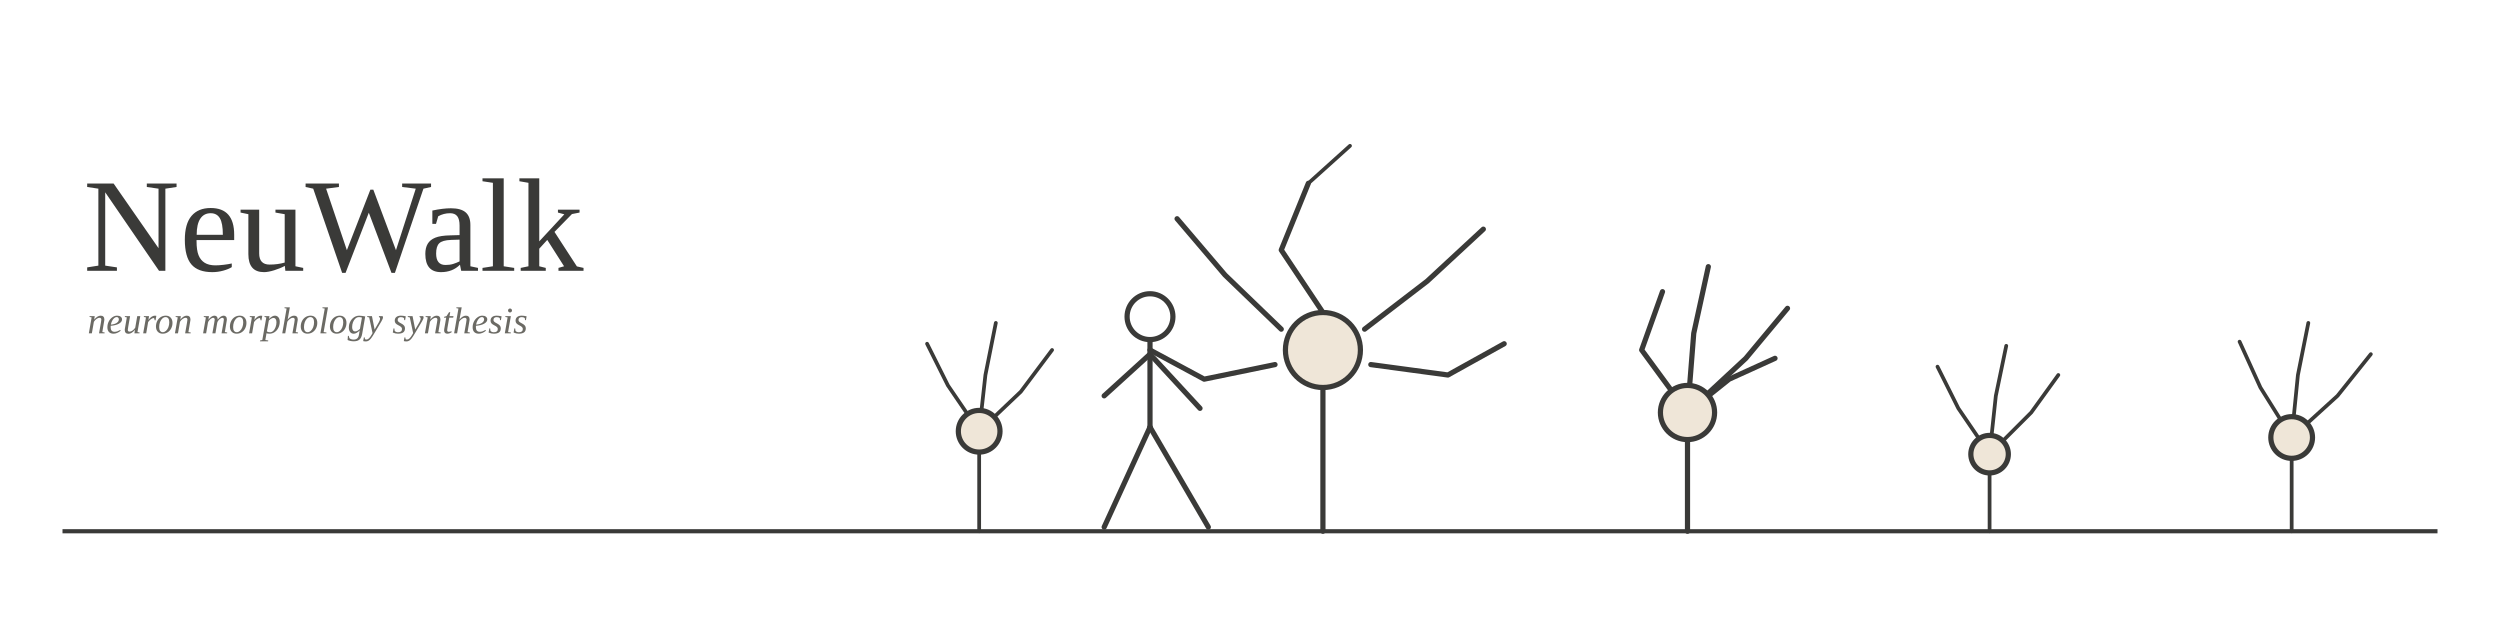
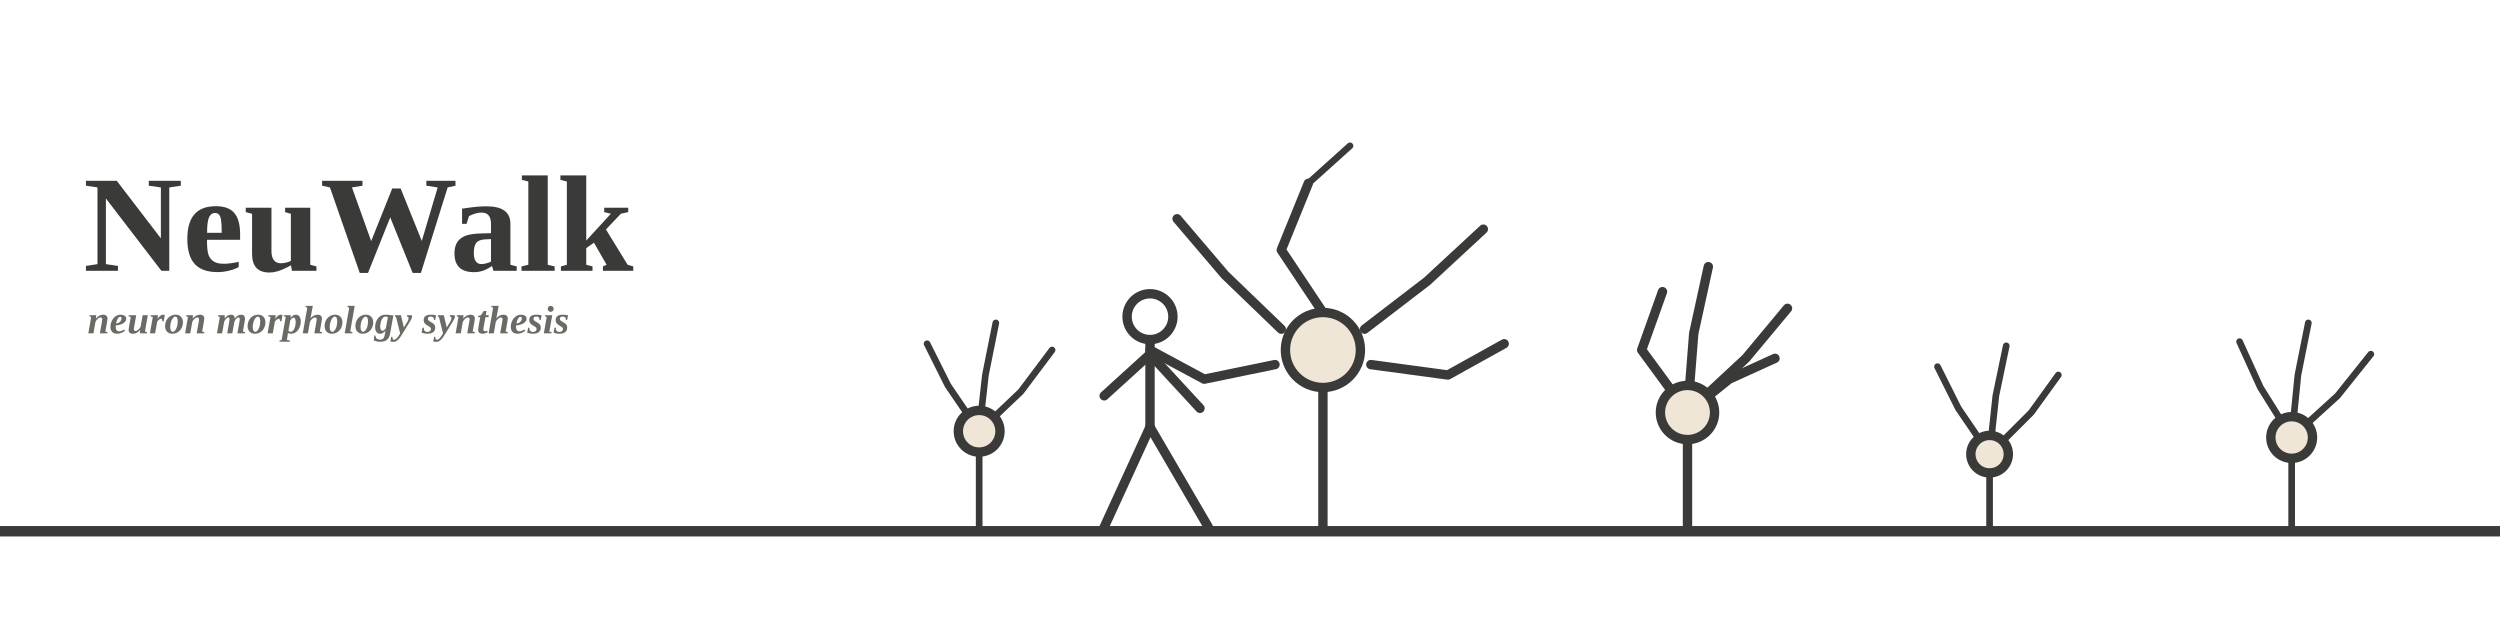
<svg xmlns="http://www.w3.org/2000/svg" width="1200" height="300" viewBox="0 0 1200 300" role="img">
  <defs>
    <style>
-   .ink { fill: none; stroke: #3A3A38; stroke-width: 2.5; stroke-linecap: round; stroke-linejoin: round; }
-   .ink-thin { fill: none; stroke: #3A3A38; stroke-width: 1.8; stroke-linecap: round; stroke-linejoin: round; }
-   .soma { fill: #EFE6D8; stroke: #3A3A38; stroke-width: 2.5; }
-   .ground { stroke: #3A3A38; stroke-width: 2; }
-   .title { fill: #3A3A38; font-family: Georgia, 'Times New Roman', serif; font-size: 64px; }
-   .tagline { fill: #6B6A64; font-family: Georgia, 'Times New Roman', serif; font-size: 18px; font-style: italic; }
+   .ink { fill: none; stroke: #3A3A38; stroke-width: 4.5; stroke-linecap: round; stroke-linejoin: round; }
+   .ink-thin { fill: none; stroke: #3A3A38; stroke-width: 3.2; stroke-linecap: round; stroke-linejoin: round; }
+   .soma { fill: #EFE6D8; stroke: #3A3A38; stroke-width: 4.5; }
+   .ground { stroke: #3A3A38; stroke-width: 5; }
+   .title { fill: #3A3A38; font-family: Georgia, 'Times New Roman', serif; font-size: 66px; font-weight: bold; }
+   .tagline { fill: #6B6A64; font-family: Georgia, 'Times New Roman', serif; font-size: 19px; font-style: italic; font-weight: bold; }
  @media (prefers-color-scheme: dark) {
    .ink, .ink-thin, .ground { stroke: #D8D4C8; }
    .soma { fill: #4A4640; stroke: #D8D4C8; }
    .title { fill: #EDEAE2; }
    .tagline { fill: #ADAA9F; }
  }
</style>
  </defs>
  <text class="title" x="40" y="130">NeuWalk</text>
  <text class="tagline" x="42" y="160">neuron morphology synthesis</text>
-   <line class="ground" x1="30" y1="255" x2="1170" y2="255" />
+   <line class="ground" x1="0" y1="255" x2="1200" y2="255" />
  <line class="ink-thin" x1="470" y1="255" x2="470" y2="207" />
  <path class="ink-thin" d="M470,207 L455,185 L445,165" />
  <path class="ink-thin" d="M470,207 L473,180 L478,155" />
  <path class="ink-thin" d="M470,207 L490,188 L505,168" />
  <circle class="soma" cx="470" cy="207" r="10" />
  <circle class="ink" cx="552" cy="152" r="11" />
  <line class="ink" x1="552" y1="163" x2="552" y2="205" />
  <line class="ink" x1="552" y1="170" x2="530" y2="190" />
  <line class="ink" x1="552" y1="170" x2="576" y2="196" />
  <line class="ink" x1="552" y1="205" x2="530" y2="253" />
  <line class="ink" x1="552" y1="205" x2="580" y2="253" />
  <line class="ink" x1="635" y1="255" x2="635" y2="168" />
  <path class="ink" d="M635,150 L615,120 L628,88" />
  <path class="ink-thin" d="M628,88 L648,70" />
  <path class="ink" d="M655,158 L685,135 L712,110" />
  <path class="ink" d="M658,175 L695,180 L722,165" />
  <path class="ink" d="M612,175 L578,182 L552,168" />
  <path class="ink" d="M615,158 L588,132 L565,105" />
  <circle class="soma" cx="635" cy="168" r="18" />
  <line class="ink" x1="810" y1="255" x2="810" y2="198" />
  <path class="ink" d="M810,198 L788,168 L798,140" />
  <path class="ink" d="M810,198 L813,160 L820,128" />
  <path class="ink" d="M810,198 L838,172 L858,148" />
  <path class="ink" d="M810,198 L830,182 L852,172" />
  <circle class="soma" cx="810" cy="198" r="13" />
  <line class="ink-thin" x1="955" y1="255" x2="955" y2="218" />
  <path class="ink-thin" d="M955,218 L940,196 L930,176" />
  <path class="ink-thin" d="M955,218 L958,190 L963,166" />
  <path class="ink-thin" d="M955,218 L975,198 L988,180" />
  <circle class="soma" cx="955" cy="218" r="9" />
  <line class="ink-thin" x1="1100" y1="255" x2="1100" y2="210" />
  <path class="ink-thin" d="M1100,210 L1085,186 L1075,164" />
  <path class="ink-thin" d="M1100,210 L1103,180 L1108,155" />
  <path class="ink-thin" d="M1100,210 L1122,190 L1138,170" />
  <circle class="soma" cx="1100" cy="210" r="10" />
</svg>
